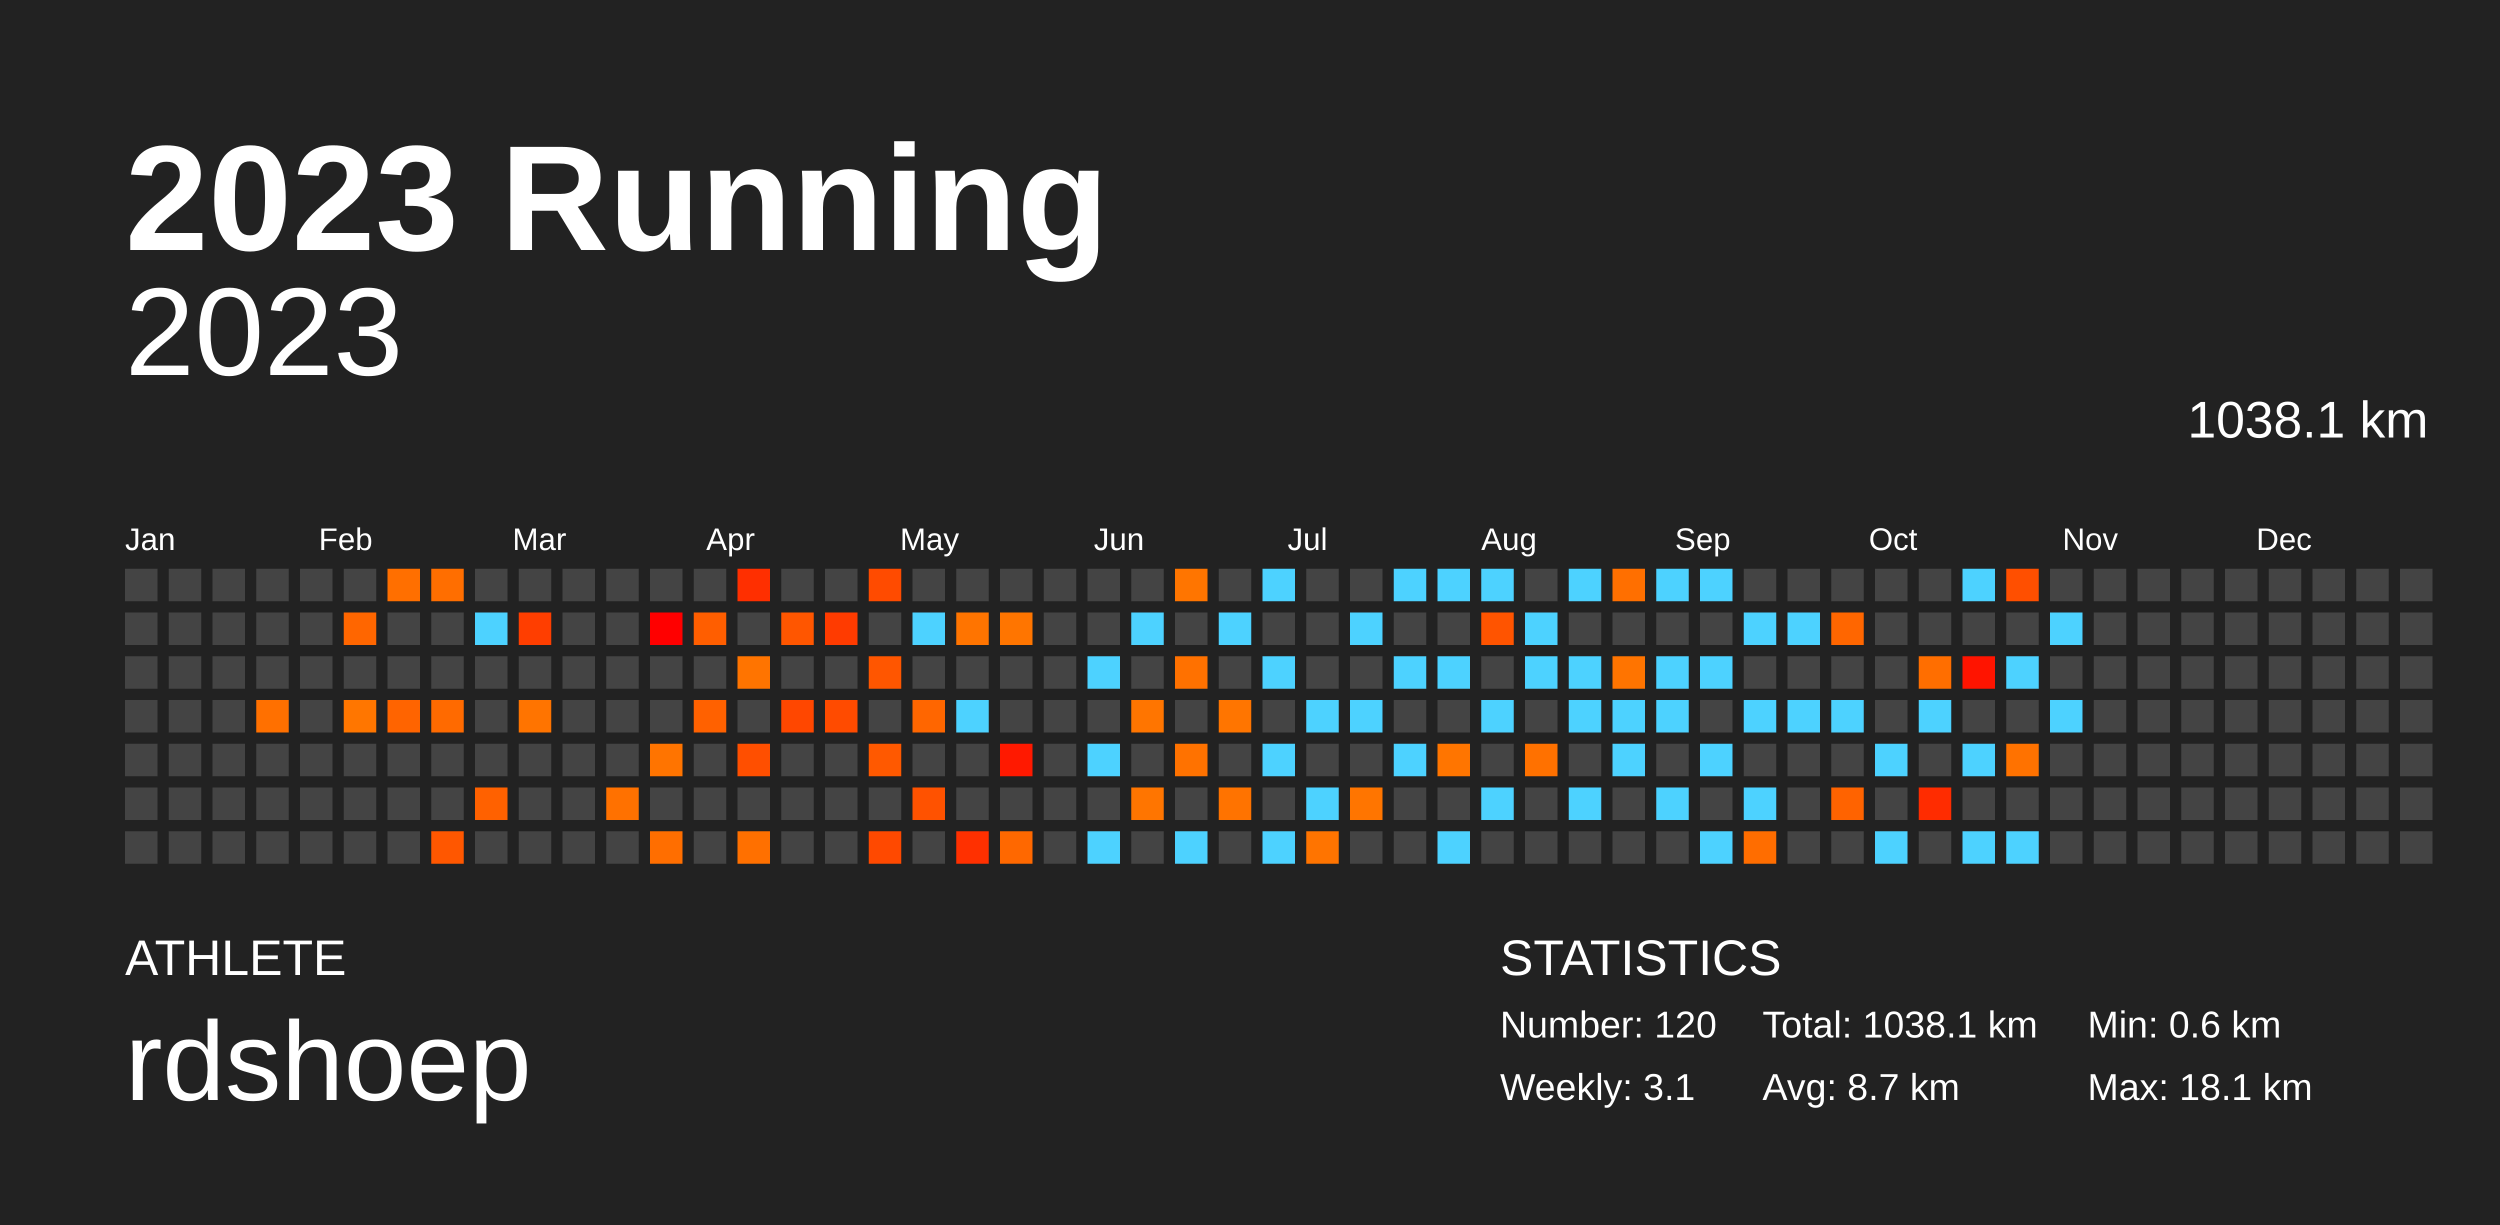
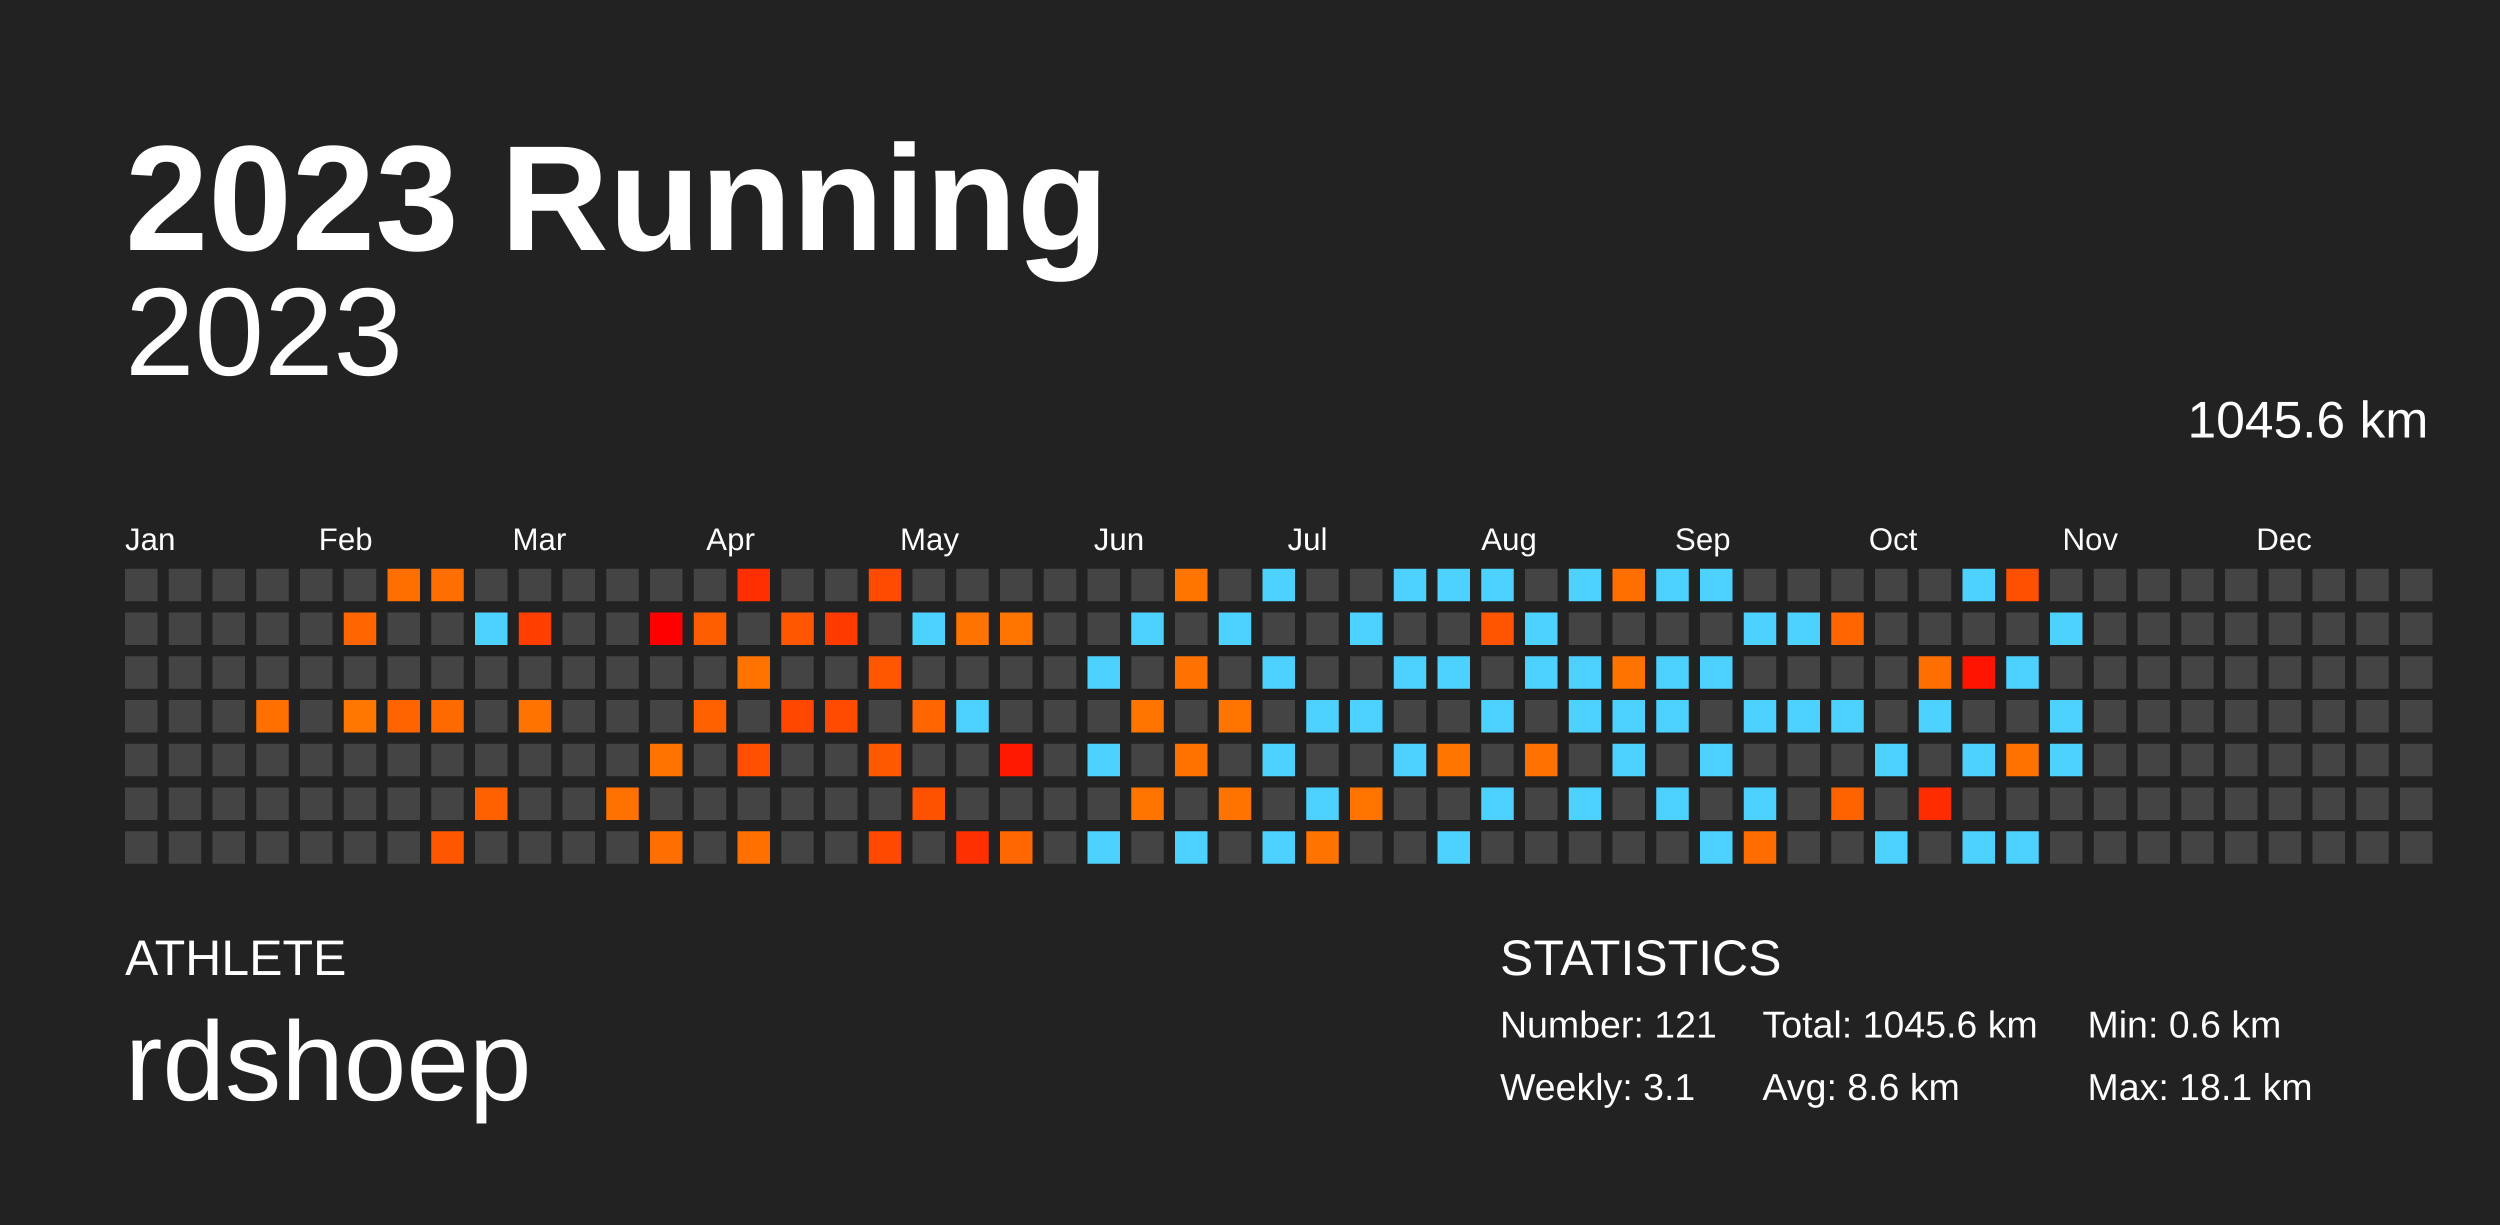
<svg xmlns="http://www.w3.org/2000/svg" baseProfile="full" height="98mm" version="1.1" viewBox="0,0,200,98" width="200mm">
  <defs />
  <rect fill="#222222" height="98" width="200" x="0" y="0" />
  <text fill="#FFFFFF" style="font-size:12px; font-family:Arial; font-weight:bold;" x="10" y="20">2023 Running</text>
  <text fill="#FFFFFF" style="font-size:4px; font-family:Arial" x="10" y="78">ATHLETE</text>
  <text fill="#FFFFFF" style="font-size:9px; font-family:Arial" x="10" y="88">rdshoep</text>
  <text fill="#FFFFFF" style="font-size:4px; font-family:Arial" x="120" y="78">STATISTICS</text>
-   <text fill="#FFFFFF" style="font-size:3px; font-family:Arial" x="120" y="83">Number: 120</text>
+   <text fill="#FFFFFF" style="font-size:3px; font-family:Arial" x="120" y="83">Number: 121</text>
  <text fill="#FFFFFF" style="font-size:3px; font-family:Arial" x="120" y="88">Weekly: 3.1</text>
-   <text fill="#FFFFFF" style="font-size:3px; font-family:Arial" x="141" y="83">Total: 1038.1 km</text>
-   <text fill="#FFFFFF" style="font-size:3px; font-family:Arial" x="141" y="88">Avg: 8.7 km</text>
+   <text fill="#FFFFFF" style="font-size:3px; font-family:Arial" x="141" y="83">Total: 1045.6 km</text>
+   <text fill="#FFFFFF" style="font-size:3px; font-family:Arial" x="141" y="88">Avg: 8.6 km</text>
  <text fill="#FFFFFF" style="font-size:3px; font-family:Arial" x="167" y="83">Min: 0.6 km</text>
  <text fill="#FFFFFF" style="font-size:3px; font-family:Arial" x="167" y="88">Max: 18.1 km</text>
  <text alignment-baseline="hanging" fill="#FFFFFF" style="font-size:10.0px; font-family:Arial;" x="10" y="30">2023</text>
-   <text alignment-baseline="hanging" fill="#FFFFFF" style="font-size:4.125px; font-family:Arial;" x="175" y="35">1038.1 km</text>
+   <text alignment-baseline="hanging" fill="#FFFFFF" style="font-size:4.125px; font-family:Arial;" x="175" y="35">1045.6 km</text>
  <text fill="#FFFFFF" style="font-size:2.5px; font-family:Arial" x="10.0" y="44">Jan</text>
  <text fill="#FFFFFF" style="font-size:2.5px; font-family:Arial" x="25.5" y="44">Feb</text>
  <text fill="#FFFFFF" style="font-size:2.5px; font-family:Arial" x="41.0" y="44">Mar</text>
  <text fill="#FFFFFF" style="font-size:2.5px; font-family:Arial" x="56.5" y="44">Apr</text>
  <text fill="#FFFFFF" style="font-size:2.5px; font-family:Arial" x="72.0" y="44">May</text>
  <text fill="#FFFFFF" style="font-size:2.5px; font-family:Arial" x="87.5" y="44">Jun</text>
  <text fill="#FFFFFF" style="font-size:2.5px; font-family:Arial" x="103.0" y="44">Jul</text>
  <text fill="#FFFFFF" style="font-size:2.5px; font-family:Arial" x="118.5" y="44">Aug</text>
  <text fill="#FFFFFF" style="font-size:2.5px; font-family:Arial" x="134.0" y="44">Sep</text>
  <text fill="#FFFFFF" style="font-size:2.5px; font-family:Arial" x="149.5" y="44">Oct</text>
  <text fill="#FFFFFF" style="font-size:2.5px; font-family:Arial" x="165.0" y="44">Nov</text>
  <text fill="#FFFFFF" style="font-size:2.5px; font-family:Arial" x="180.5" y="44">Dec</text>
  <rect fill="#444444" height="2.6" width="2.6" x="10.0" y="45.5" />
  <rect fill="#444444" height="2.6" width="2.6" x="10.0" y="49.0" />
  <rect fill="#444444" height="2.6" width="2.6" x="10.0" y="52.5" />
  <rect fill="#444444" height="2.6" width="2.6" x="10.0" y="56.0" />
  <rect fill="#444444" height="2.6" width="2.6" x="10.0" y="59.5" />
  <rect fill="#444444" height="2.6" width="2.6" x="10.0" y="63.0" />
  <rect fill="#444444" height="2.6" width="2.6" x="10.0" y="66.5" />
  <rect fill="#444444" height="2.6" width="2.6" x="13.5" y="45.5" />
  <rect fill="#444444" height="2.6" width="2.6" x="13.5" y="49.0" />
  <rect fill="#444444" height="2.6" width="2.6" x="13.5" y="52.5" />
  <rect fill="#444444" height="2.6" width="2.6" x="13.5" y="56.0" />
  <rect fill="#444444" height="2.6" width="2.6" x="13.5" y="59.5" />
  <rect fill="#444444" height="2.6" width="2.6" x="13.5" y="63.0" />
  <rect fill="#444444" height="2.6" width="2.6" x="13.5" y="66.5" />
  <rect fill="#444444" height="2.6" width="2.6" x="17.0" y="45.5" />
  <rect fill="#444444" height="2.6" width="2.6" x="17.0" y="49.0" />
  <rect fill="#444444" height="2.6" width="2.6" x="17.0" y="52.5" />
  <rect fill="#444444" height="2.6" width="2.6" x="17.0" y="56.0" />
  <rect fill="#444444" height="2.6" width="2.6" x="17.0" y="59.5" />
  <rect fill="#444444" height="2.6" width="2.6" x="17.0" y="63.0" />
  <rect fill="#444444" height="2.6" width="2.6" x="17.0" y="66.5" />
  <rect fill="#444444" height="2.6" width="2.6" x="20.5" y="45.5" />
  <rect fill="#444444" height="2.6" width="2.6" x="20.5" y="49.0" />
  <rect fill="#444444" height="2.6" width="2.6" x="20.5" y="52.5" />
  <rect fill="#ff7000" height="2.6" width="2.6" x="20.5" y="56.0" />
  <rect fill="#444444" height="2.6" width="2.6" x="20.5" y="59.5" />
  <rect fill="#444444" height="2.6" width="2.6" x="20.5" y="63.0" />
  <rect fill="#444444" height="2.6" width="2.6" x="20.5" y="66.5" />
  <rect fill="#444444" height="2.6" width="2.6" x="24.0" y="45.5" />
  <rect fill="#444444" height="2.6" width="2.6" x="24.0" y="49.0" />
  <rect fill="#444444" height="2.6" width="2.6" x="24.0" y="52.5" />
  <rect fill="#444444" height="2.6" width="2.6" x="24.0" y="56.0" />
  <rect fill="#444444" height="2.6" width="2.6" x="24.0" y="59.5" />
  <rect fill="#444444" height="2.6" width="2.6" x="24.0" y="63.0" />
  <rect fill="#444444" height="2.6" width="2.6" x="24.0" y="66.5" />
  <rect fill="#444444" height="2.6" width="2.6" x="27.5" y="45.5" />
  <rect fill="#ff6600" height="2.6" width="2.6" x="27.5" y="49.0" />
  <rect fill="#444444" height="2.6" width="2.6" x="27.5" y="52.5" />
  <rect fill="#ff7600" height="2.6" width="2.6" x="27.5" y="56.0" />
  <rect fill="#444444" height="2.6" width="2.6" x="27.5" y="59.5" />
  <rect fill="#444444" height="2.6" width="2.6" x="27.5" y="63.0" />
  <rect fill="#444444" height="2.6" width="2.6" x="27.5" y="66.5" />
  <rect fill="#ff6f00" height="2.6" width="2.6" x="31.0" y="45.5" />
  <rect fill="#444444" height="2.6" width="2.6" x="31.0" y="49.0" />
  <rect fill="#444444" height="2.6" width="2.6" x="31.0" y="52.5" />
  <rect fill="#ff6400" height="2.6" width="2.6" x="31.0" y="56.0" />
  <rect fill="#444444" height="2.6" width="2.6" x="31.0" y="59.5" />
  <rect fill="#444444" height="2.6" width="2.6" x="31.0" y="63.0" />
  <rect fill="#444444" height="2.6" width="2.6" x="31.0" y="66.5" />
  <rect fill="#ff6e00" height="2.6" width="2.6" x="34.5" y="45.5" />
  <rect fill="#444444" height="2.6" width="2.6" x="34.5" y="49.0" />
  <rect fill="#444444" height="2.6" width="2.6" x="34.5" y="52.5" />
  <rect fill="#ff6a00" height="2.6" width="2.6" x="34.5" y="56.0" />
  <rect fill="#444444" height="2.6" width="2.6" x="34.5" y="59.5" />
  <rect fill="#444444" height="2.6" width="2.6" x="34.5" y="63.0" />
  <rect fill="#ff5700" height="2.6" width="2.6" x="34.5" y="66.5" />
  <rect fill="#444444" height="2.6" width="2.6" x="38.0" y="45.5" />
  <rect fill="#4dd2ff" height="2.6" width="2.6" x="38.0" y="49.0" />
  <rect fill="#444444" height="2.6" width="2.6" x="38.0" y="52.5" />
  <rect fill="#444444" height="2.6" width="2.6" x="38.0" y="56.0" />
  <rect fill="#444444" height="2.6" width="2.6" x="38.0" y="59.5" />
  <rect fill="#ff6100" height="2.6" width="2.6" x="38.0" y="63.0" />
  <rect fill="#444444" height="2.6" width="2.6" x="38.0" y="66.5" />
  <rect fill="#444444" height="2.6" width="2.6" x="41.5" y="45.5" />
  <rect fill="#ff3e00" height="2.6" width="2.6" x="41.5" y="49.0" />
  <rect fill="#444444" height="2.6" width="2.6" x="41.5" y="52.5" />
  <rect fill="#ff7400" height="2.6" width="2.6" x="41.5" y="56.0" />
  <rect fill="#444444" height="2.6" width="2.6" x="41.5" y="59.5" />
  <rect fill="#444444" height="2.6" width="2.6" x="41.5" y="63.0" />
  <rect fill="#444444" height="2.6" width="2.6" x="41.5" y="66.5" />
  <rect fill="#444444" height="2.6" width="2.6" x="45.0" y="45.5" />
  <rect fill="#444444" height="2.6" width="2.6" x="45.0" y="49.0" />
  <rect fill="#444444" height="2.6" width="2.6" x="45.0" y="52.5" />
  <rect fill="#444444" height="2.6" width="2.6" x="45.0" y="56.0" />
  <rect fill="#444444" height="2.6" width="2.6" x="45.0" y="59.5" />
  <rect fill="#444444" height="2.6" width="2.6" x="45.0" y="63.0" />
  <rect fill="#444444" height="2.6" width="2.6" x="45.0" y="66.5" />
  <rect fill="#444444" height="2.6" width="2.6" x="48.5" y="45.5" />
  <rect fill="#444444" height="2.6" width="2.6" x="48.5" y="49.0" />
  <rect fill="#444444" height="2.6" width="2.6" x="48.5" y="52.5" />
  <rect fill="#444444" height="2.6" width="2.6" x="48.5" y="56.0" />
  <rect fill="#444444" height="2.6" width="2.6" x="48.5" y="59.5" />
  <rect fill="#ff7100" height="2.6" width="2.6" x="48.5" y="63.0" />
  <rect fill="#444444" height="2.6" width="2.6" x="48.5" y="66.5" />
  <rect fill="#444444" height="2.6" width="2.6" x="52.0" y="45.5" />
  <rect fill="#ff0000" height="2.6" width="2.6" x="52.0" y="49.0" />
  <rect fill="#444444" height="2.6" width="2.6" x="52.0" y="52.5" />
  <rect fill="#444444" height="2.6" width="2.6" x="52.0" y="56.0" />
  <rect fill="#ff7400" height="2.6" width="2.6" x="52.0" y="59.5" />
  <rect fill="#444444" height="2.6" width="2.6" x="52.0" y="63.0" />
  <rect fill="#ff6e00" height="2.6" width="2.6" x="52.0" y="66.5" />
  <rect fill="#444444" height="2.6" width="2.6" x="55.5" y="45.5" />
  <rect fill="#ff5e00" height="2.6" width="2.6" x="55.5" y="49.0" />
  <rect fill="#444444" height="2.6" width="2.6" x="55.5" y="52.5" />
  <rect fill="#ff6100" height="2.6" width="2.6" x="55.5" y="56.0" />
  <rect fill="#444444" height="2.6" width="2.6" x="55.5" y="59.5" />
  <rect fill="#444444" height="2.6" width="2.6" x="55.5" y="63.0" />
  <rect fill="#444444" height="2.6" width="2.6" x="55.5" y="66.5" />
  <rect fill="#ff2f00" height="2.6" width="2.6" x="59.0" y="45.5" />
  <rect fill="#444444" height="2.6" width="2.6" x="59.0" y="49.0" />
  <rect fill="#ff7400" height="2.6" width="2.6" x="59.0" y="52.5" />
  <rect fill="#444444" height="2.6" width="2.6" x="59.0" y="56.0" />
  <rect fill="#ff4f00" height="2.6" width="2.6" x="59.0" y="59.5" />
  <rect fill="#444444" height="2.6" width="2.6" x="59.0" y="63.0" />
  <rect fill="#ff7000" height="2.6" width="2.6" x="59.0" y="66.5" />
  <rect fill="#444444" height="2.6" width="2.6" x="62.5" y="45.5" />
  <rect fill="#ff5600" height="2.6" width="2.6" x="62.5" y="49.0" />
  <rect fill="#444444" height="2.6" width="2.6" x="62.5" y="52.5" />
  <rect fill="#ff4700" height="2.6" width="2.6" x="62.5" y="56.0" />
  <rect fill="#444444" height="2.6" width="2.6" x="62.5" y="59.5" />
  <rect fill="#444444" height="2.6" width="2.6" x="62.5" y="63.0" />
  <rect fill="#444444" height="2.6" width="2.6" x="62.5" y="66.5" />
  <rect fill="#444444" height="2.6" width="2.6" x="66.0" y="45.5" />
  <rect fill="#ff3b00" height="2.6" width="2.6" x="66.0" y="49.0" />
  <rect fill="#444444" height="2.6" width="2.6" x="66.0" y="52.5" />
  <rect fill="#ff4b00" height="2.6" width="2.6" x="66.0" y="56.0" />
  <rect fill="#444444" height="2.6" width="2.6" x="66.0" y="59.5" />
  <rect fill="#444444" height="2.6" width="2.6" x="66.0" y="63.0" />
  <rect fill="#444444" height="2.6" width="2.6" x="66.0" y="66.5" />
  <rect fill="#ff4b00" height="2.6" width="2.6" x="69.5" y="45.5" />
  <rect fill="#444444" height="2.6" width="2.6" x="69.5" y="49.0" />
  <rect fill="#ff5600" height="2.6" width="2.6" x="69.5" y="52.5" />
  <rect fill="#444444" height="2.6" width="2.6" x="69.5" y="56.0" />
  <rect fill="#ff5900" height="2.6" width="2.6" x="69.5" y="59.5" />
  <rect fill="#444444" height="2.6" width="2.6" x="69.5" y="63.0" />
  <rect fill="#ff4900" height="2.6" width="2.6" x="69.5" y="66.5" />
  <rect fill="#444444" height="2.6" width="2.6" x="73.0" y="45.5" />
  <rect fill="#4dd2ff" height="2.6" width="2.6" x="73.0" y="49.0" />
  <rect fill="#444444" height="2.6" width="2.6" x="73.0" y="52.5" />
  <rect fill="#ff6600" height="2.6" width="2.6" x="73.0" y="56.0" />
  <rect fill="#444444" height="2.6" width="2.6" x="73.0" y="59.5" />
  <rect fill="#ff5200" height="2.6" width="2.6" x="73.0" y="63.0" />
  <rect fill="#444444" height="2.6" width="2.6" x="73.0" y="66.5" />
  <rect fill="#444444" height="2.6" width="2.6" x="76.5" y="45.5" />
  <rect fill="#ff7400" height="2.6" width="2.6" x="76.5" y="49.0" />
  <rect fill="#444444" height="2.6" width="2.6" x="76.5" y="52.5" />
  <rect fill="#4dd2ff" height="2.6" width="2.6" x="76.5" y="56.0" />
  <rect fill="#444444" height="2.6" width="2.6" x="76.5" y="59.5" />
  <rect fill="#444444" height="2.6" width="2.6" x="76.5" y="63.0" />
  <rect fill="#ff3000" height="2.6" width="2.6" x="76.5" y="66.5" />
  <rect fill="#444444" height="2.6" width="2.6" x="80.0" y="45.5" />
  <rect fill="#ff7500" height="2.6" width="2.6" x="80.0" y="49.0" />
  <rect fill="#444444" height="2.6" width="2.6" x="80.0" y="52.5" />
  <rect fill="#444444" height="2.6" width="2.6" x="80.0" y="56.0" />
  <rect fill="#ff1900" height="2.6" width="2.6" x="80.0" y="59.5" />
  <rect fill="#444444" height="2.6" width="2.6" x="80.0" y="63.0" />
  <rect fill="#ff6800" height="2.6" width="2.6" x="80.0" y="66.5" />
  <rect fill="#444444" height="2.6" width="2.6" x="83.5" y="45.5" />
  <rect fill="#444444" height="2.6" width="2.6" x="83.5" y="49.0" />
  <rect fill="#444444" height="2.6" width="2.6" x="83.5" y="52.5" />
  <rect fill="#444444" height="2.6" width="2.6" x="83.5" y="56.0" />
  <rect fill="#444444" height="2.6" width="2.6" x="83.5" y="59.5" />
  <rect fill="#444444" height="2.6" width="2.6" x="83.5" y="63.0" />
  <rect fill="#444444" height="2.6" width="2.6" x="83.5" y="66.5" />
  <rect fill="#444444" height="2.6" width="2.6" x="87.0" y="45.5" />
  <rect fill="#444444" height="2.6" width="2.6" x="87.0" y="49.0" />
  <rect fill="#4dd2ff" height="2.6" width="2.6" x="87.0" y="52.5" />
  <rect fill="#444444" height="2.6" width="2.6" x="87.0" y="56.0" />
  <rect fill="#4dd2ff" height="2.6" width="2.6" x="87.0" y="59.5" />
  <rect fill="#444444" height="2.6" width="2.6" x="87.0" y="63.0" />
  <rect fill="#4dd2ff" height="2.6" width="2.6" x="87.0" y="66.5" />
  <rect fill="#444444" height="2.6" width="2.6" x="90.5" y="45.5" />
  <rect fill="#4dd2ff" height="2.6" width="2.6" x="90.5" y="49.0" />
  <rect fill="#444444" height="2.6" width="2.6" x="90.5" y="52.5" />
  <rect fill="#ff7500" height="2.6" width="2.6" x="90.5" y="56.0" />
  <rect fill="#444444" height="2.6" width="2.6" x="90.5" y="59.5" />
  <rect fill="#ff7500" height="2.6" width="2.6" x="90.5" y="63.0" />
  <rect fill="#444444" height="2.6" width="2.6" x="90.5" y="66.5" />
  <rect fill="#ff7500" height="2.6" width="2.6" x="94.0" y="45.5" />
  <rect fill="#444444" height="2.6" width="2.6" x="94.0" y="49.0" />
  <rect fill="#ff7100" height="2.6" width="2.6" x="94.0" y="52.5" />
  <rect fill="#444444" height="2.6" width="2.6" x="94.0" y="56.0" />
  <rect fill="#ff7200" height="2.6" width="2.6" x="94.0" y="59.5" />
  <rect fill="#444444" height="2.6" width="2.6" x="94.0" y="63.0" />
  <rect fill="#4dd2ff" height="2.6" width="2.6" x="94.0" y="66.5" />
  <rect fill="#444444" height="2.6" width="2.6" x="97.5" y="45.5" />
  <rect fill="#4dd2ff" height="2.6" width="2.6" x="97.5" y="49.0" />
  <rect fill="#444444" height="2.6" width="2.6" x="97.5" y="52.5" />
  <rect fill="#ff7500" height="2.6" width="2.6" x="97.5" y="56.0" />
  <rect fill="#444444" height="2.6" width="2.6" x="97.5" y="59.5" />
  <rect fill="#ff7300" height="2.6" width="2.6" x="97.5" y="63.0" />
  <rect fill="#444444" height="2.6" width="2.6" x="97.5" y="66.5" />
  <rect fill="#4dd2ff" height="2.6" width="2.6" x="101.0" y="45.5" />
  <rect fill="#444444" height="2.6" width="2.6" x="101.0" y="49.0" />
  <rect fill="#4dd2ff" height="2.6" width="2.6" x="101.0" y="52.5" />
  <rect fill="#444444" height="2.6" width="2.6" x="101.0" y="56.0" />
  <rect fill="#4dd2ff" height="2.6" width="2.6" x="101.0" y="59.5" />
  <rect fill="#444444" height="2.6" width="2.6" x="101.0" y="63.0" />
  <rect fill="#4dd2ff" height="2.6" width="2.6" x="101.0" y="66.5" />
  <rect fill="#444444" height="2.6" width="2.6" x="104.5" y="45.5" />
  <rect fill="#444444" height="2.6" width="2.6" x="104.5" y="49.0" />
  <rect fill="#444444" height="2.6" width="2.6" x="104.5" y="52.5" />
  <rect fill="#4dd2ff" height="2.6" width="2.6" x="104.5" y="56.0" />
  <rect fill="#444444" height="2.6" width="2.6" x="104.5" y="59.5" />
  <rect fill="#4dd2ff" height="2.6" width="2.6" x="104.5" y="63.0" />
  <rect fill="#ff7400" height="2.6" width="2.6" x="104.5" y="66.5" />
  <rect fill="#444444" height="2.6" width="2.6" x="108.0" y="45.5" />
  <rect fill="#4dd2ff" height="2.6" width="2.6" x="108.0" y="49.0" />
  <rect fill="#444444" height="2.6" width="2.6" x="108.0" y="52.5" />
  <rect fill="#4dd2ff" height="2.6" width="2.6" x="108.0" y="56.0" />
  <rect fill="#444444" height="2.6" width="2.6" x="108.0" y="59.5" />
  <rect fill="#ff7500" height="2.6" width="2.6" x="108.0" y="63.0" />
  <rect fill="#444444" height="2.6" width="2.6" x="108.0" y="66.5" />
  <rect fill="#4dd2ff" height="2.6" width="2.6" x="111.5" y="45.5" />
  <rect fill="#444444" height="2.6" width="2.6" x="111.5" y="49.0" />
  <rect fill="#4dd2ff" height="2.6" width="2.6" x="111.5" y="52.5" />
  <rect fill="#444444" height="2.6" width="2.6" x="111.5" y="56.0" />
  <rect fill="#4dd2ff" height="2.6" width="2.6" x="111.5" y="59.5" />
  <rect fill="#444444" height="2.6" width="2.6" x="111.5" y="63.0" />
  <rect fill="#444444" height="2.6" width="2.6" x="111.5" y="66.5" />
  <rect fill="#4dd2ff" height="2.6" width="2.6" x="115.0" y="45.5" />
  <rect fill="#444444" height="2.6" width="2.6" x="115.0" y="49.0" />
  <rect fill="#4dd2ff" height="2.6" width="2.6" x="115.0" y="52.5" />
  <rect fill="#444444" height="2.6" width="2.6" x="115.0" y="56.0" />
  <rect fill="#ff7500" height="2.6" width="2.6" x="115.0" y="59.5" />
  <rect fill="#444444" height="2.6" width="2.6" x="115.0" y="63.0" />
  <rect fill="#4dd2ff" height="2.6" width="2.6" x="115.0" y="66.5" />
  <rect fill="#4dd2ff" height="2.6" width="2.6" x="118.5" y="45.5" />
  <rect fill="#ff5400" height="2.6" width="2.6" x="118.5" y="49.0" />
  <rect fill="#444444" height="2.6" width="2.6" x="118.5" y="52.5" />
  <rect fill="#4dd2ff" height="2.6" width="2.6" x="118.5" y="56.0" />
  <rect fill="#444444" height="2.6" width="2.6" x="118.5" y="59.5" />
  <rect fill="#4dd2ff" height="2.6" width="2.6" x="118.5" y="63.0" />
  <rect fill="#444444" height="2.6" width="2.6" x="118.5" y="66.5" />
  <rect fill="#444444" height="2.6" width="2.6" x="122.0" y="45.5" />
  <rect fill="#4dd2ff" height="2.6" width="2.6" x="122.0" y="49.0" />
  <rect fill="#4dd2ff" height="2.6" width="2.6" x="122.0" y="52.5" />
  <rect fill="#444444" height="2.6" width="2.6" x="122.0" y="56.0" />
  <rect fill="#ff7100" height="2.6" width="2.6" x="122.0" y="59.5" />
  <rect fill="#444444" height="2.6" width="2.6" x="122.0" y="63.0" />
  <rect fill="#444444" height="2.6" width="2.6" x="122.0" y="66.5" />
  <rect fill="#4dd2ff" height="2.6" width="2.6" x="125.5" y="45.5" />
  <rect fill="#444444" height="2.6" width="2.6" x="125.5" y="49.0" />
  <rect fill="#4dd2ff" height="2.6" width="2.6" x="125.5" y="52.5" />
  <rect fill="#4dd2ff" height="2.6" width="2.6" x="125.5" y="56.0" />
  <rect fill="#444444" height="2.6" width="2.6" x="125.5" y="59.5" />
  <rect fill="#4dd2ff" height="2.6" width="2.6" x="125.5" y="63.0" />
  <rect fill="#444444" height="2.6" width="2.6" x="125.5" y="66.5" />
  <rect fill="#ff6f00" height="2.6" width="2.6" x="129.0" y="45.5" />
  <rect fill="#444444" height="2.6" width="2.6" x="129.0" y="49.0" />
  <rect fill="#ff7400" height="2.6" width="2.6" x="129.0" y="52.5" />
  <rect fill="#4dd2ff" height="2.6" width="2.6" x="129.0" y="56.0" />
  <rect fill="#4dd2ff" height="2.6" width="2.6" x="129.0" y="59.5" />
  <rect fill="#444444" height="2.6" width="2.6" x="129.0" y="63.0" />
  <rect fill="#444444" height="2.6" width="2.6" x="129.0" y="66.5" />
  <rect fill="#4dd2ff" height="2.6" width="2.6" x="132.5" y="45.5" />
  <rect fill="#444444" height="2.6" width="2.6" x="132.5" y="49.0" />
  <rect fill="#4dd2ff" height="2.6" width="2.6" x="132.5" y="52.5" />
  <rect fill="#4dd2ff" height="2.6" width="2.6" x="132.5" y="56.0" />
  <rect fill="#444444" height="2.6" width="2.6" x="132.5" y="59.5" />
  <rect fill="#4dd2ff" height="2.6" width="2.6" x="132.5" y="63.0" />
  <rect fill="#444444" height="2.6" width="2.6" x="132.5" y="66.5" />
  <rect fill="#4dd2ff" height="2.6" width="2.6" x="136.0" y="45.5" />
  <rect fill="#444444" height="2.6" width="2.6" x="136.0" y="49.0" />
  <rect fill="#4dd2ff" height="2.6" width="2.6" x="136.0" y="52.5" />
  <rect fill="#444444" height="2.6" width="2.6" x="136.0" y="56.0" />
  <rect fill="#4dd2ff" height="2.6" width="2.6" x="136.0" y="59.5" />
  <rect fill="#444444" height="2.6" width="2.6" x="136.0" y="63.0" />
  <rect fill="#4dd2ff" height="2.6" width="2.6" x="136.0" y="66.5" />
  <rect fill="#444444" height="2.6" width="2.6" x="139.5" y="45.5" />
  <rect fill="#4dd2ff" height="2.6" width="2.6" x="139.5" y="49.0" />
  <rect fill="#444444" height="2.6" width="2.6" x="139.5" y="52.5" />
  <rect fill="#4dd2ff" height="2.6" width="2.6" x="139.5" y="56.0" />
  <rect fill="#444444" height="2.6" width="2.6" x="139.5" y="59.5" />
  <rect fill="#4dd2ff" height="2.6" width="2.6" x="139.5" y="63.0" />
  <rect fill="#ff6d00" height="2.6" width="2.6" x="139.5" y="66.5" />
  <rect fill="#444444" height="2.6" width="2.6" x="143.0" y="45.5" />
  <rect fill="#4dd2ff" height="2.6" width="2.6" x="143.0" y="49.0" />
  <rect fill="#444444" height="2.6" width="2.6" x="143.0" y="52.5" />
  <rect fill="#4dd2ff" height="2.6" width="2.6" x="143.0" y="56.0" />
  <rect fill="#444444" height="2.6" width="2.6" x="143.0" y="59.5" />
  <rect fill="#444444" height="2.6" width="2.6" x="143.0" y="63.0" />
  <rect fill="#444444" height="2.6" width="2.6" x="143.0" y="66.5" />
  <rect fill="#444444" height="2.6" width="2.6" x="146.5" y="45.5" />
  <rect fill="#ff6600" height="2.6" width="2.6" x="146.5" y="49.0" />
  <rect fill="#444444" height="2.6" width="2.6" x="146.5" y="52.5" />
  <rect fill="#4dd2ff" height="2.6" width="2.6" x="146.5" y="56.0" />
  <rect fill="#444444" height="2.6" width="2.6" x="146.5" y="59.5" />
  <rect fill="#ff6300" height="2.6" width="2.6" x="146.5" y="63.0" />
  <rect fill="#444444" height="2.6" width="2.6" x="146.5" y="66.5" />
  <rect fill="#444444" height="2.6" width="2.6" x="150.0" y="45.5" />
  <rect fill="#444444" height="2.6" width="2.6" x="150.0" y="49.0" />
  <rect fill="#444444" height="2.6" width="2.6" x="150.0" y="52.5" />
  <rect fill="#444444" height="2.6" width="2.6" x="150.0" y="56.0" />
  <rect fill="#4dd2ff" height="2.6" width="2.6" x="150.0" y="59.5" />
  <rect fill="#444444" height="2.6" width="2.6" x="150.0" y="63.0" />
  <rect fill="#4dd2ff" height="2.6" width="2.6" x="150.0" y="66.5" />
  <rect fill="#444444" height="2.6" width="2.6" x="153.5" y="45.5" />
  <rect fill="#444444" height="2.6" width="2.6" x="153.5" y="49.0" />
  <rect fill="#ff6e00" height="2.6" width="2.6" x="153.5" y="52.5" />
  <rect fill="#4dd2ff" height="2.6" width="2.6" x="153.5" y="56.0" />
  <rect fill="#444444" height="2.6" width="2.6" x="153.5" y="59.5" />
  <rect fill="#ff2c00" height="2.6" width="2.6" x="153.5" y="63.0" />
  <rect fill="#444444" height="2.6" width="2.6" x="153.5" y="66.5" />
  <rect fill="#4dd2ff" height="2.6" width="2.6" x="157.0" y="45.5" />
  <rect fill="#444444" height="2.6" width="2.6" x="157.0" y="49.0" />
  <rect fill="#ff1400" height="2.6" width="2.6" x="157.0" y="52.5" />
  <rect fill="#444444" height="2.6" width="2.6" x="157.0" y="56.0" />
  <rect fill="#4dd2ff" height="2.6" width="2.6" x="157.0" y="59.5" />
  <rect fill="#444444" height="2.6" width="2.6" x="157.0" y="63.0" />
  <rect fill="#4dd2ff" height="2.6" width="2.6" x="157.0" y="66.5" />
  <rect fill="#ff4f00" height="2.6" width="2.6" x="160.5" y="45.5" />
  <rect fill="#444444" height="2.6" width="2.6" x="160.5" y="49.0" />
  <rect fill="#4dd2ff" height="2.6" width="2.6" x="160.5" y="52.5" />
  <rect fill="#444444" height="2.6" width="2.6" x="160.5" y="56.0" />
  <rect fill="#ff7200" height="2.6" width="2.6" x="160.5" y="59.5" />
  <rect fill="#444444" height="2.6" width="2.6" x="160.5" y="63.0" />
  <rect fill="#4dd2ff" height="2.6" width="2.6" x="160.5" y="66.5" />
  <rect fill="#444444" height="2.6" width="2.6" x="164.0" y="45.5" />
  <rect fill="#4dd2ff" height="2.6" width="2.6" x="164.0" y="49.0" />
  <rect fill="#444444" height="2.6" width="2.6" x="164.0" y="52.5" />
  <rect fill="#4dd2ff" height="2.6" width="2.6" x="164.0" y="56.0" />
-   <rect fill="#444444" height="2.6" width="2.6" x="164.0" y="59.5" />
+   <rect fill="#4dd2ff" height="2.6" width="2.6" x="164.0" y="59.5" />
  <rect fill="#444444" height="2.6" width="2.6" x="164.0" y="63.0" />
  <rect fill="#444444" height="2.6" width="2.6" x="164.0" y="66.5" />
  <rect fill="#444444" height="2.6" width="2.6" x="167.5" y="45.5" />
  <rect fill="#444444" height="2.6" width="2.6" x="167.5" y="49.0" />
  <rect fill="#444444" height="2.6" width="2.6" x="167.5" y="52.5" />
  <rect fill="#444444" height="2.6" width="2.6" x="167.5" y="56.0" />
  <rect fill="#444444" height="2.6" width="2.6" x="167.5" y="59.5" />
  <rect fill="#444444" height="2.6" width="2.6" x="167.5" y="63.0" />
  <rect fill="#444444" height="2.6" width="2.6" x="167.5" y="66.5" />
  <rect fill="#444444" height="2.6" width="2.6" x="171.0" y="45.5" />
  <rect fill="#444444" height="2.6" width="2.6" x="171.0" y="49.0" />
  <rect fill="#444444" height="2.6" width="2.6" x="171.0" y="52.5" />
  <rect fill="#444444" height="2.6" width="2.6" x="171.0" y="56.0" />
  <rect fill="#444444" height="2.6" width="2.6" x="171.0" y="59.5" />
  <rect fill="#444444" height="2.6" width="2.6" x="171.0" y="63.0" />
  <rect fill="#444444" height="2.6" width="2.6" x="171.0" y="66.5" />
  <rect fill="#444444" height="2.6" width="2.6" x="174.5" y="45.5" />
  <rect fill="#444444" height="2.6" width="2.6" x="174.5" y="49.0" />
  <rect fill="#444444" height="2.6" width="2.6" x="174.5" y="52.5" />
  <rect fill="#444444" height="2.6" width="2.6" x="174.5" y="56.0" />
  <rect fill="#444444" height="2.6" width="2.6" x="174.5" y="59.5" />
  <rect fill="#444444" height="2.6" width="2.6" x="174.5" y="63.0" />
  <rect fill="#444444" height="2.6" width="2.6" x="174.5" y="66.5" />
  <rect fill="#444444" height="2.6" width="2.6" x="178.0" y="45.5" />
  <rect fill="#444444" height="2.6" width="2.6" x="178.0" y="49.0" />
  <rect fill="#444444" height="2.6" width="2.6" x="178.0" y="52.5" />
  <rect fill="#444444" height="2.6" width="2.6" x="178.0" y="56.0" />
  <rect fill="#444444" height="2.6" width="2.6" x="178.0" y="59.5" />
  <rect fill="#444444" height="2.6" width="2.6" x="178.0" y="63.0" />
  <rect fill="#444444" height="2.6" width="2.6" x="178.0" y="66.5" />
  <rect fill="#444444" height="2.6" width="2.6" x="181.5" y="45.5" />
  <rect fill="#444444" height="2.6" width="2.6" x="181.5" y="49.0" />
  <rect fill="#444444" height="2.6" width="2.6" x="181.5" y="52.5" />
  <rect fill="#444444" height="2.6" width="2.6" x="181.5" y="56.0" />
  <rect fill="#444444" height="2.6" width="2.6" x="181.5" y="59.5" />
  <rect fill="#444444" height="2.6" width="2.6" x="181.5" y="63.0" />
  <rect fill="#444444" height="2.6" width="2.6" x="181.5" y="66.5" />
  <rect fill="#444444" height="2.6" width="2.6" x="185.0" y="45.5" />
  <rect fill="#444444" height="2.6" width="2.6" x="185.0" y="49.0" />
  <rect fill="#444444" height="2.6" width="2.6" x="185.0" y="52.5" />
  <rect fill="#444444" height="2.6" width="2.6" x="185.0" y="56.0" />
  <rect fill="#444444" height="2.6" width="2.6" x="185.0" y="59.5" />
  <rect fill="#444444" height="2.6" width="2.6" x="185.0" y="63.0" />
  <rect fill="#444444" height="2.6" width="2.6" x="185.0" y="66.5" />
  <rect fill="#444444" height="2.6" width="2.6" x="188.5" y="45.5" />
  <rect fill="#444444" height="2.6" width="2.6" x="188.5" y="49.0" />
  <rect fill="#444444" height="2.6" width="2.6" x="188.5" y="52.5" />
  <rect fill="#444444" height="2.6" width="2.6" x="188.5" y="56.0" />
  <rect fill="#444444" height="2.6" width="2.6" x="188.5" y="59.5" />
  <rect fill="#444444" height="2.6" width="2.6" x="188.5" y="63.0" />
  <rect fill="#444444" height="2.6" width="2.6" x="188.5" y="66.5" />
  <rect fill="#444444" height="2.6" width="2.6" x="192.0" y="45.5" />
  <rect fill="#444444" height="2.6" width="2.6" x="192.0" y="49.0" />
  <rect fill="#444444" height="2.6" width="2.6" x="192.0" y="52.5" />
  <rect fill="#444444" height="2.6" width="2.6" x="192.0" y="56.0" />
  <rect fill="#444444" height="2.6" width="2.6" x="192.0" y="59.5" />
  <rect fill="#444444" height="2.6" width="2.6" x="192.0" y="63.0" />
  <rect fill="#444444" height="2.6" width="2.6" x="192.0" y="66.5" />
</svg>
